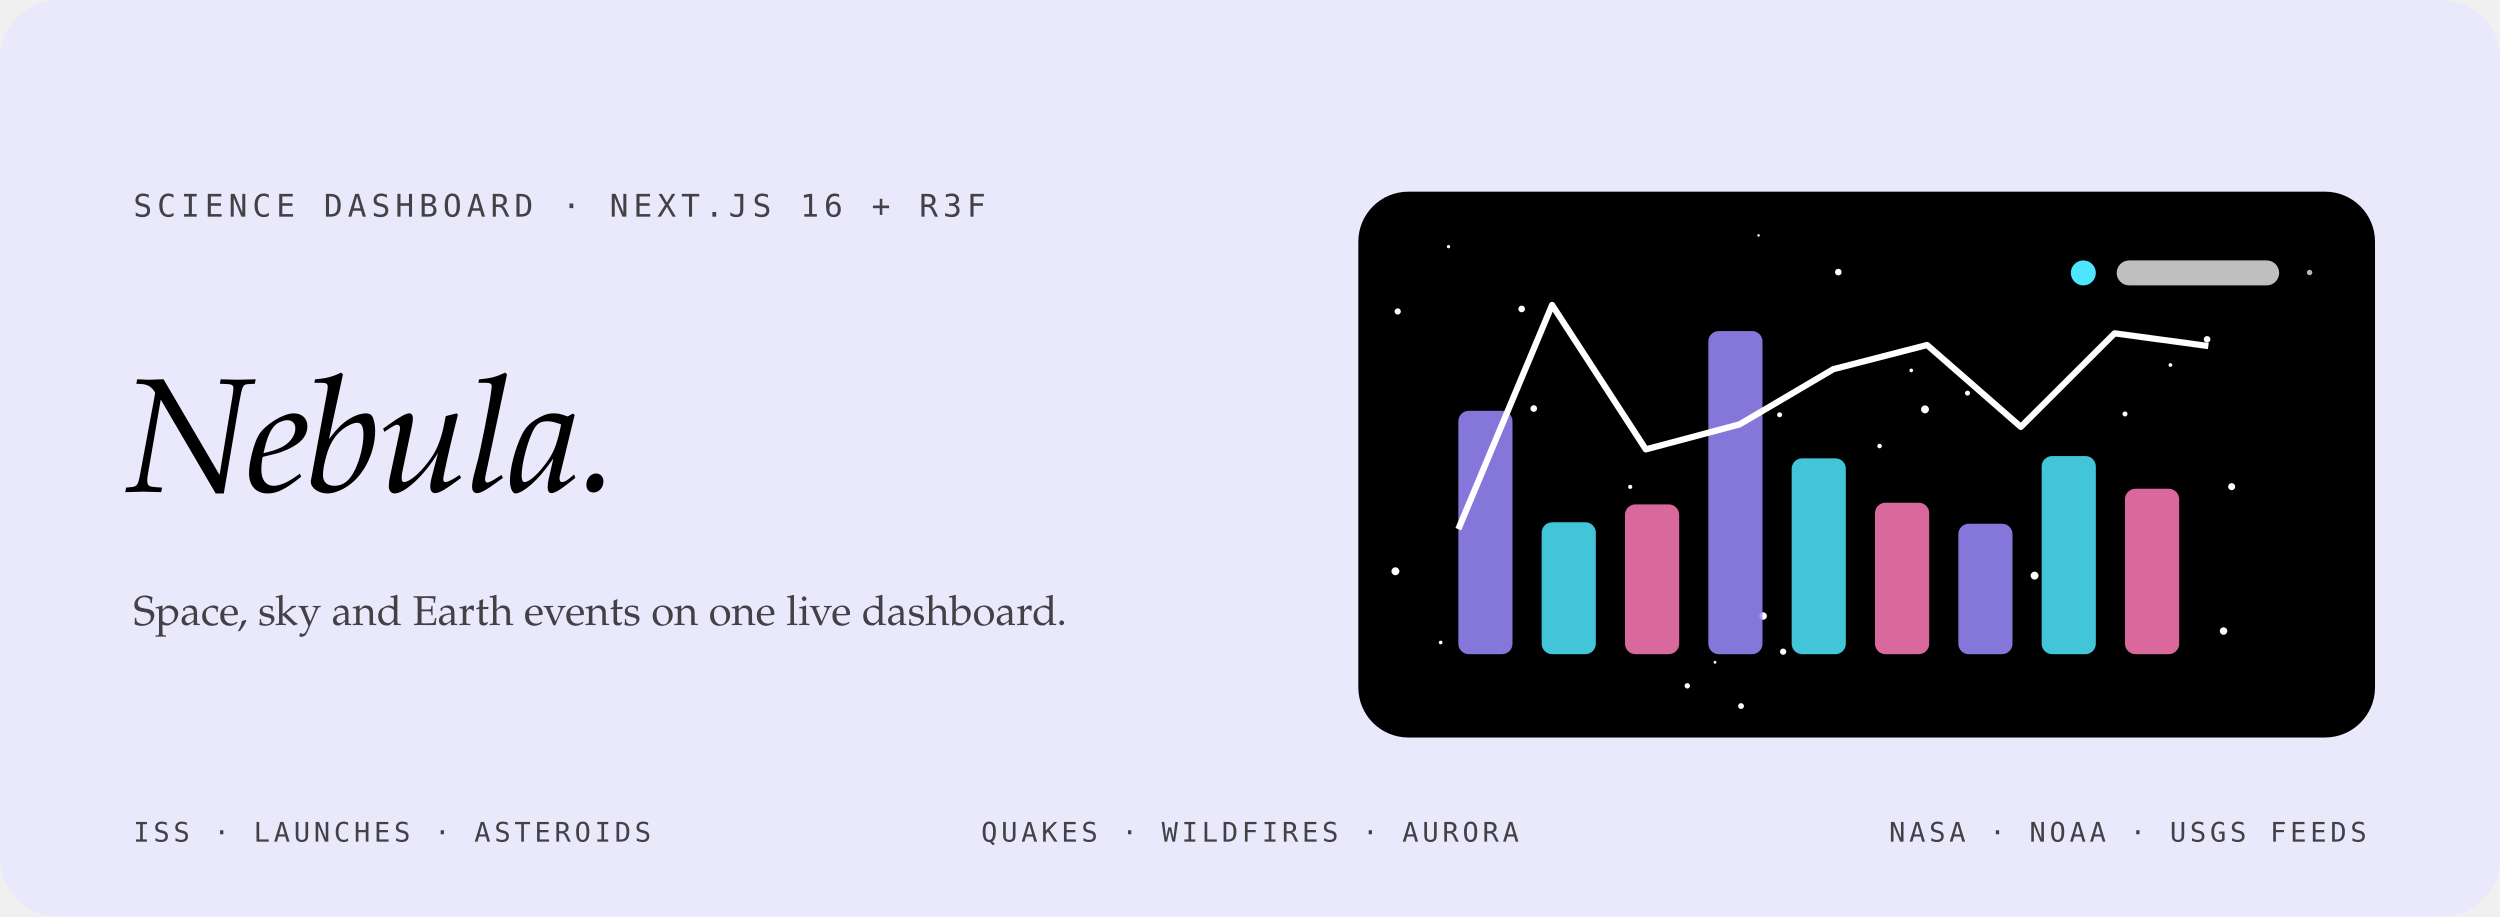
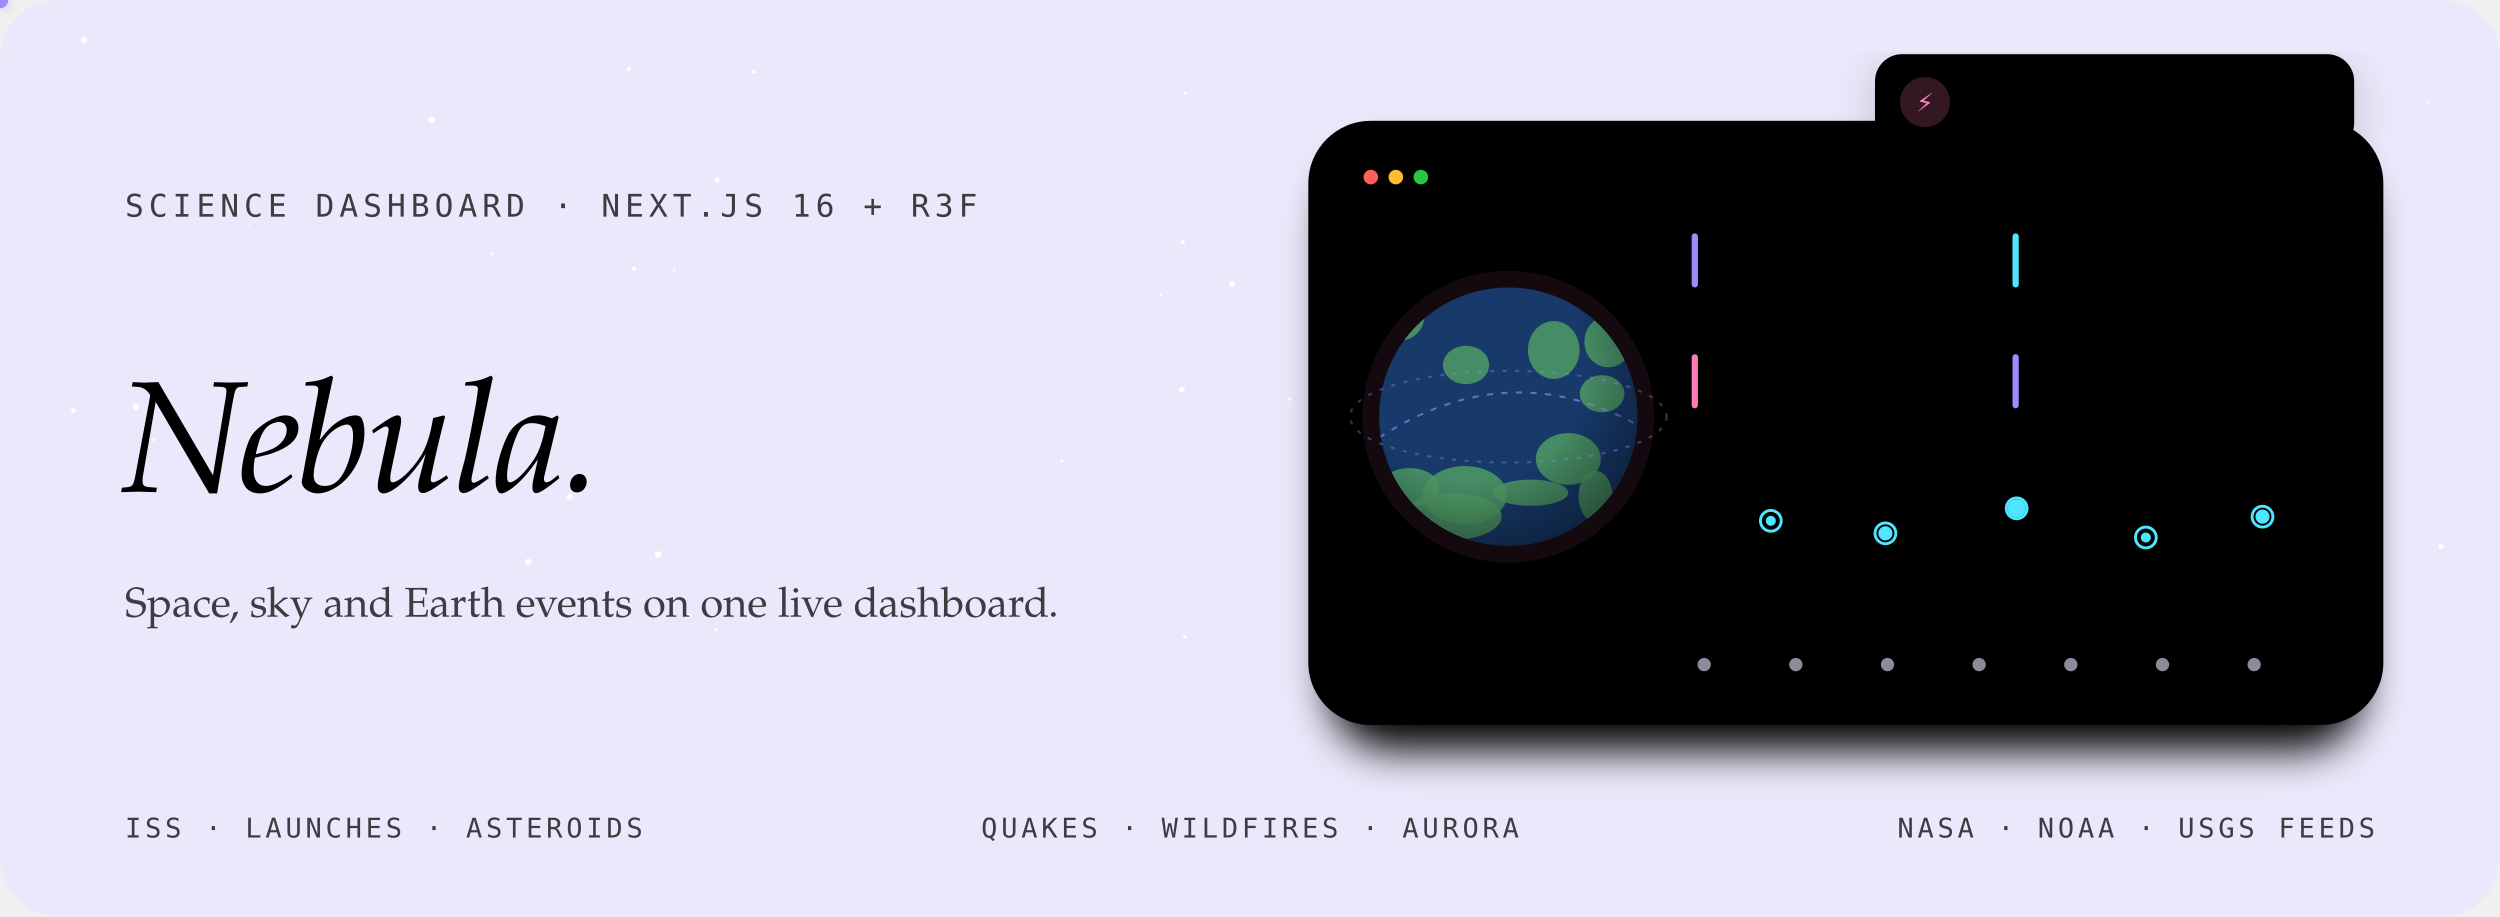
<svg xmlns="http://www.w3.org/2000/svg" viewBox="0 0 1200 440" width="1200" height="440" role="img" aria-label="Nebula — a planet intelligence dashboard for space and Earth events">
  <style>
.bg{animation:bg 12s linear infinite}
@keyframes bg{0%,8%{fill:#eae9fb}28%{fill:#3e2f86}48%,80%{fill:#08061a}90%,100%{fill:#eae9fb}}
.ink{animation:ink 12s linear infinite}
- @keyframes ink{0%,8%{fill:#1b1640}28%{fill:#f1efff}48%,80%{fill:#ecebff}90%,100%{fill:#1b1640}}
+ @keyframes ink{0%,17.5%{fill:#1b1640}18.5%,28%{fill:#f1efff}48%,84.5%{fill:#ecebff}85.5%,100%{fill:#1b1640}}
.rule{animation:rule 12s linear infinite}
- @keyframes rule{0%,8%{stroke:#1b164033}28%{stroke:#f1efff33}48%,80%{stroke:#ecebff33}90%,100%{stroke:#1b164033}}
- .panel{animation:panel 12s linear infinite}
- @keyframes panel{0%,8%{fill:#1b164012}28%{fill:#f1efff12}48%,80%{fill:#ecebff12}90%,100%{fill:#1b164012}}
- .muted{opacity:.72}
+ @keyframes rule{0%,17.5%{stroke:#1b164033}18.5%,28%{stroke:#f1efff33}48%,84.5%{stroke:#ecebff33}85.5%,100%{stroke:#1b164033}}
+ .muted{opacity:.74}
.stars{animation:stars 12s linear infinite}
- @keyframes stars{0%,8%{opacity:0}28%{opacity:.25}48%,80%{opacity:.9}90%,100%{opacity:0}}
+ @keyframes stars{0%,8%{opacity:0}28%{opacity:.2}48%,80%{opacity:.85}90%,100%{opacity:0}}
@keyframes tw{0%,100%{opacity:1}50%{opacity:.25}}
- .lit{filter:drop-shadow(0 0 4px currentColor)}
- .pulse{animation:pulse 2.8s ease-in-out infinite;transform-box:fill-box;transform-origin:center}
- @keyframes pulse{0%,100%{transform:scale(1)}50%{transform:scale(1.18)}}
- @keyframes spin{0%{transform:scaleX(1)}50%{transform:scaleX(0)}100%{transform:scaleX(-1)}}
- @keyframes ping{0%{transform:scale(.6);opacity:1}100%{transform:scale(3.2);opacity:0}}
- @keyframes dash{to{stroke-dashoffset:-20}}
- @keyframes grow{0%{transform:scaleY(.08)}35%,80%{transform:scaleY(1)}100%{transform:scaleY(.08)}}
- @keyframes draw{0%{stroke-dashoffset:700}45%,80%{stroke-dashoffset:0}100%{stroke-dashoffset:-700}}
- @keyframes blink{50%{opacity:0}}
- @keyframes feed{0%{transform:translateY(150px);opacity:0}15%{opacity:1}85%{opacity:1}100%{transform:translateY(-30px);opacity:0}}
- @keyframes float{0%,100%{transform:translateY(0)}50%{transform:translateY(-10px)}}
- @keyframes slide{to{transform:translateX(100px)}}
- @keyframes eq{from{transform:scaleY(.15)}to{transform:scaleY(1)}}
- @keyframes drop{0%,6%{transform:scaleY(0);opacity:0}16%,88%{transform:scaleY(1);opacity:1}96%,100%{transform:scaleY(0);opacity:0}}
- @keyframes gauge{0%,10%{stroke-dashoffset:390}40%,85%{stroke-dashoffset:110}100%{stroke-dashoffset:390}}
- @keyframes lift{0%,100%{transform:translateY(0)}50%{transform:translateY(-6px)}}
- @keyframes sweep{0%{transform:skewX(-18deg) translateX(0)}60%,100%{transform:skewX(-18deg) translateX(788px)}}
- 
+ .bezel{animation:bezel 12s linear infinite}
+ @keyframes bezel{0%,8%{fill:#fffaf6}28%{fill:#5a2c45}48%,80%{fill:#20121b}90%,100%{fill:#fffaf6}}
+ .scr{animation:scr 12s linear infinite}
+ @keyframes scr{0%,8%{fill:#fff3ee}28%{fill:#3a1b2c}48%,80%{fill:#140a12}90%,100%{fill:#fff3ee}}
+ .rowbg{animation:rowbg 12s linear infinite}
+ @keyframes rowbg{0%,8%{fill:#2a142010}28%{fill:#fff0f512}48%,80%{fill:#ffffff0c}90%,100%{fill:#2a142010}}
+ .pill{animation:pill 12s linear infinite}
+ @keyframes pill{0%,8%{fill:#2a14200d}28%{fill:#fff0f51a}48%,80%{fill:#ffffff12}90%,100%{fill:#2a14200d}}
+ .toast{animation:toast 12s linear infinite}
+ @keyframes toast{0%,8%{fill:#ffffff}28%{fill:#4a2238}48%,80%{fill:#26121e}90%,100%{fill:#ffffff}}
+ .edge{animation:edge 12s linear infinite}
+ @keyframes edge{0%,8%{stroke:#2a142024}28%{stroke:#fff0f526}48%,80%{stroke:#ffffff1f}90%,100%{stroke:#2a142024}}
+ .shade{animation:shade 12s linear infinite}
+ @keyframes shade{0%,8%{fill-opacity:.10}28%{fill-opacity:.22}48%,80%{fill-opacity:.45}90%,100%{fill-opacity:.10}}
+ .lit{filter:drop-shadow(0 0 3px currentColor)}
+ .caret{animation:blink 1s steps(1) infinite}@keyframes blink{50%{opacity:0}}
+ .ping{animation:ping 1.6s ease-out infinite;transform-box:fill-box;transform-origin:center}@keyframes ping{0%{transform:scale(.5);opacity:.9}100%{transform:scale(2.6);opacity:0}}
+ .spin{animation:spin 8s linear infinite;transform-box:fill-box;transform-origin:center}@keyframes spin{to{transform:rotate(360deg)}}
+ .bob{animation:bob 4s ease-in-out infinite}@keyframes bob{0%,100%{transform:translateY(0)}50%{transform:translateY(-5px)}}
+ .drift{animation:drift 14s linear infinite}@keyframes drift{from{transform:translateX(-60px)}to{transform:translateX(60px)}}
+ .t0{animation:t0 12s cubic-bezier(.3,1.3,.5,1) infinite}
+ @keyframes t0{0%{opacity:0;transform:translateY(8px)}10%{opacity:0;transform:translateY(8px)}12.9%{opacity:1;transform:none}93.3%{opacity:1;transform:none}96.2%{opacity:0;transform:translateY(8px)}100%{opacity:0;transform:translateY(8px)}}
+ .t1{animation:t1 12s cubic-bezier(.3,1.3,.5,1) infinite}
+ @keyframes t1{0%{opacity:0;transform:translateY(8px)}13.3%{opacity:0;transform:translateY(8px)}16.3%{opacity:1;transform:none}93.3%{opacity:1;transform:none}96.2%{opacity:0;transform:translateY(8px)}100%{opacity:0;transform:translateY(8px)}}
+ .t2{animation:t2 12s cubic-bezier(.3,1.3,.5,1) infinite}
+ @keyframes t2{0%{opacity:0;transform:translateY(8px)}16.7%{opacity:0;transform:translateY(8px)}19.6%{opacity:1;transform:none}93.3%{opacity:1;transform:none}96.2%{opacity:0;transform:translateY(8px)}100%{opacity:0;transform:translateY(8px)}}
+ .t3{animation:t3 12s cubic-bezier(.3,1.3,.5,1) infinite}
+ @keyframes t3{0%{opacity:0;transform:translateY(8px)}20%{opacity:0;transform:translateY(8px)}22.9%{opacity:1;transform:none}93.3%{opacity:1;transform:none}96.2%{opacity:0;transform:translateY(8px)}100%{opacity:0;transform:translateY(8px)}}
+ @keyframes q0{0%{opacity:0}8.3%{opacity:0}10%{opacity:1}93.3%{opacity:1}95%{opacity:0}100%{opacity:0}}
+ @keyframes q1{0%{opacity:0}26.7%{opacity:0}28.3%{opacity:1}93.3%{opacity:1}95%{opacity:0}100%{opacity:0}}
+ @keyframes q2{0%{opacity:0}34.2%{opacity:0}35.8%{opacity:1}93.3%{opacity:1}95%{opacity:0}100%{opacity:0}}
+ @keyframes q3{0%{opacity:0}44.2%{opacity:0}45.8%{opacity:1}93.3%{opacity:1}95%{opacity:0}100%{opacity:0}}
+ @keyframes q4{0%{opacity:0}53.3%{opacity:0}55%{opacity:1}93.3%{opacity:1}95%{opacity:0}100%{opacity:0}}
+ .h0{animation:h0 12s steps(1) infinite}
+ @keyframes h0{0%{fill:#8b8b9a}25%{fill:#2fd27a}95%{fill:#2fd27a}96.7%{fill:#8b8b9a}}
+ .h1{animation:h1 12s steps(1) infinite}
+ @keyframes h1{0%{fill:#8b8b9a}27.9%{fill:#2fd27a}95%{fill:#2fd27a}96.7%{fill:#8b8b9a}}
+ .h2{animation:h2 12s steps(1) infinite}
+ @keyframes h2{0%{fill:#8b8b9a}30.8%{fill:#2fd27a}95%{fill:#2fd27a}96.7%{fill:#8b8b9a}}
+ .h3{animation:h3 12s steps(1) infinite}
+ @keyframes h3{0%{fill:#8b8b9a}33.8%{fill:#2fd27a}95%{fill:#2fd27a}96.7%{fill:#8b8b9a}}
+ .h4{animation:h4 12s steps(1) infinite}
+ @keyframes h4{0%{fill:#8b8b9a}36.7%{fill:#2fd27a}95%{fill:#2fd27a}96.7%{fill:#8b8b9a}}
+ .h5{animation:h5 12s steps(1) infinite}
+ @keyframes h5{0%{fill:#8b8b9a}39.6%{fill:#2fd27a}95%{fill:#2fd27a}96.7%{fill:#8b8b9a}}
+ .h6{animation:h6 12s steps(1) infinite}
+ @keyframes h6{0%{fill:#8b8b9a}42.5%{fill:#2fd27a}95%{fill:#2fd27a}96.7%{fill:#8b8b9a}}
+ .storm{animation:storm 12s cubic-bezier(.3,1.3,.5,1) infinite}
+ @keyframes storm{0%{opacity:0;transform:translateY(-14px)}61.7%{opacity:0;transform:translateY(-14px)}64.6%{opacity:1;transform:none}90%{opacity:1;transform:none}92.9%{opacity:0;transform:translateY(-14px)}100%{opacity:0;transform:translateY(-14px)}}
@media (prefers-reduced-motion:reduce){*{animation:none!important}}
</style>
  <rect class="bg" width="1200" height="440" rx="28" fill="#eae9fb" />
-   <g font-family="ui-monospace,SFMono-Regular,Menlo,Consolas,monospace" font-size="15" letter-spacing="2.4">
-     <text class="ink muted" x="64" y="104">SCIENCE DASHBOARD · NEXT.JS 16 + R3F</text>
-   </g>
-   <text class="ink" x="60" y="236" font-family="'Iowan Old Style','Palatino Linotype',Palatino,Georgia,serif" font-style="italic" font-size="78" letter-spacing="-1">Nebula.</text>
-   <text class="ink muted" x="64" y="300" font-family="'Iowan Old Style','Palatino Linotype',Palatino,Georgia,serif" font-size="20">Space, sky and Earth events on one live dashboard.</text>
-   <line class="rule" x1="64" y1="372" x2="1136" y2="372" />
+   <g class="stars">
+     <circle cx="1165.1" cy="49.1" r="0.5" fill="#fff" style="animation:tw 2.7s ease-in-out 0.2s infinite" />
+     <circle cx="945.8" cy="168.9" r="0.7" fill="#fff" style="animation:tw 2.5s ease-in-out 0.1s infinite" />
+     <circle cx="35.2" cy="197.1" r="1.2" fill="#fff" style="animation:tw 2.9s ease-in-out 0.6s infinite" />
+     <circle cx="253.6" cy="269.7" r="1.5" fill="#fff" style="animation:tw 2.2s ease-in-out 1.1s infinite" />
+     <circle cx="344.2" cy="86.3" r="1.2" fill="#fff" style="animation:tw 1.7s ease-in-out 1.7s infinite" />
+     <circle cx="315.9" cy="266.2" r="1.6" fill="#fff" style="animation:tw 2.8s ease-in-out 0.9s infinite" />
+     <circle cx="509.7" cy="221.2" r="0.7" fill="#fff" style="animation:tw 3.7s ease-in-out 1.7s infinite" />
+     <circle cx="1066" cy="270.1" r="0.8" fill="#fff" style="animation:tw 3.4s ease-in-out 0.8s infinite" />
+     <circle cx="568.9" cy="44.6" r="0.7" fill="#fff" style="animation:tw 2.6s ease-in-out 0.8s infinite" />
+     <circle cx="591.4" cy="136.5" r="1.4" fill="#fff" style="animation:tw 3.1s ease-in-out 0.7s infinite" />
+     <circle cx="567.8" cy="116.3" r="1" fill="#fff" style="animation:tw 2.5s ease-in-out 1.6s infinite" />
+     <circle cx="1070.2" cy="308.2" r="1.4" fill="#fff" style="animation:tw 3.7s ease-in-out 0.5s infinite" />
+     <circle cx="874.7" cy="245.2" r="0.8" fill="#fff" style="animation:tw 2.5s ease-in-out 2s infinite" />
+     <circle cx="755.4" cy="168.7" r="0.6" fill="#fff" style="animation:tw 3.2s ease-in-out 1.4s infinite" />
+     <circle cx="1171.7" cy="262.4" r="1.2" fill="#fff" style="animation:tw 2.4s ease-in-out 1.9s infinite" />
+     <circle cx="658" cy="175.9" r="0.7" fill="#fff" style="animation:tw 3.9s ease-in-out 0.2s infinite" />
+     <circle cx="619" cy="191.6" r="0.8" fill="#fff" style="animation:tw 2.4s ease-in-out 0.5s infinite" />
+     <circle cx="904.6" cy="193.6" r="1.5" fill="#fff" style="animation:tw 2s ease-in-out 0.1s infinite" />
+     <circle cx="557.2" cy="141.5" r="0.7" fill="#fff" style="animation:tw 3.5s ease-in-out 0.8s infinite" />
+     <circle cx="343.6" cy="302.2" r="0.8" fill="#fff" style="animation:tw 2.1s ease-in-out 0.9s infinite" />
+     <circle cx="856.7" cy="97.1" r="0.7" fill="#fff" style="animation:tw 2.8s ease-in-out 1.7s infinite" />
+     <circle cx="931.7" cy="333.4" r="0.7" fill="#fff" style="animation:tw 4s ease-in-out 0.2s infinite" />
+     <circle cx="568.6" cy="305.7" r="0.8" fill="#fff" style="animation:tw 2.5s ease-in-out 1.5s infinite" />
+     <circle cx="207.2" cy="57.5" r="1.6" fill="#fff" style="animation:tw 3.3s ease-in-out 2s infinite" />
+     <circle cx="323.6" cy="129.7" r="0.6" fill="#fff" style="animation:tw 3.6s ease-in-out 1.5s infinite" />
+     <circle cx="119.2" cy="107.8" r="0.5" fill="#fff" style="animation:tw 2.6s ease-in-out 0.5s infinite" />
+     <circle cx="361.7" cy="34.4" r="0.9" fill="#fff" style="animation:tw 3s ease-in-out 1s infinite" />
+     <circle cx="803.6" cy="319" r="1.1" fill="#fff" style="animation:tw 2s ease-in-out 0.9s infinite" />
+     <circle cx="40.3" cy="19.1" r="1.5" fill="#fff" style="animation:tw 2.1s ease-in-out 1.7s infinite" />
+     <circle cx="273.3" cy="238.5" r="1.4" fill="#fff" style="animation:tw 3.9s ease-in-out 0.8s infinite" />
+     <circle cx="330.5" cy="295.6" r="1.2" fill="#fff" style="animation:tw 3.8s ease-in-out 1.4s infinite" />
+     <circle cx="188.8" cy="95.6" r="0.7" fill="#fff" style="animation:tw 3.9s ease-in-out 1.2s infinite" />
+     <circle cx="675.8" cy="104.7" r="1.3" fill="#fff" style="animation:tw 2.9s ease-in-out 1s infinite" />
+     <circle cx="236.4" cy="121.9" r="0.7" fill="#fff" style="animation:tw 2.4s ease-in-out 1.2s infinite" />
+     <circle cx="1123.6" cy="261.5" r="1.3" fill="#fff" style="animation:tw 3.7s ease-in-out 0s infinite" />
+     <circle cx="567.3" cy="187.1" r="1.4" fill="#fff" style="animation:tw 3.6s ease-in-out 2s infinite" />
+     <circle cx="301.9" cy="33.1" r="0.9" fill="#fff" style="animation:tw 1.7s ease-in-out 0.7s infinite" />
+     <circle cx="65.2" cy="195.2" r="1.5" fill="#fff" style="animation:tw 3.1s ease-in-out 1.9s infinite" />
+     <circle cx="304.3" cy="128.9" r="1" fill="#fff" style="animation:tw 3.2s ease-in-out 1s infinite" />
+     <circle cx="73.7" cy="211.1" r="0.7" fill="#fff" style="animation:tw 1.8s ease-in-out 1.6s infinite" />
+   </g>
+   <text class="ink muted" x="60" y="104" font-family="ui-monospace,SFMono-Regular,Menlo,Consolas,monospace" font-size="15" letter-spacing="2.4">SCIENCE DASHBOARD · NEXT.JS 16 + R3F</text>
+   <text class="ink" x="58" y="236" font-family="'Iowan Old Style','Palatino Linotype',Palatino,Georgia,serif" font-style="italic" font-size="76" letter-spacing="-1">Nebula.</text>
+   <text class="ink muted" x="60" y="296" font-family="'Iowan Old Style','Palatino Linotype',Palatino,Georgia,serif" font-size="20">Space, sky and Earth events on one live dashboard.</text>
+   <line class="rule" x1="60" y1="370" x2="1140" y2="370" />
  <g font-family="ui-monospace,SFMono-Regular,Menlo,Consolas,monospace" font-size="13" letter-spacing="1.8">
-     <text class="ink muted" x="64" y="404">ISS · LAUNCHES · ASTEROIDS</text>
-     <text class="ink muted" x="600" y="404" text-anchor="middle">QUAKES · WILDFIRES · AURORA</text>
-     <text class="ink muted" x="1136" y="404" text-anchor="end">NASA · NOAA · USGS FEEDS</text>
-   </g>
-   <rect class="panel rule" x="652" y="92" width="488" height="262" rx="24" />
-   <g class="stars">
-     <circle cx="730.4" cy="148.3" r="1.6" fill="#fff" style="animation:tw 3.2s ease-in-out 0.8s infinite" />
-     <circle cx="736.2" cy="196.1" r="1.6" fill="#fff" style="animation:tw 3.6s ease-in-out 0s infinite" />
-     <circle cx="924" cy="196.5" r="1.9" fill="#fff" style="animation:tw 3.7s ease-in-out 1.2s infinite" />
-     <circle cx="855.9" cy="312.8" r="1.5" fill="#fff" style="animation:tw 3.8s ease-in-out 0.6s infinite" />
-     <circle cx="670.9" cy="149.5" r="1.5" fill="#fff" style="animation:tw 2s ease-in-out 0s infinite" />
-     <circle cx="823.2" cy="317.9" r="0.7" fill="#fff" style="animation:tw 4s ease-in-out 0.1s infinite" />
-     <circle cx="1071.2" cy="233.6" r="1.7" fill="#fff" style="animation:tw 2.9s ease-in-out 0.3s infinite" />
-     <circle cx="1041.8" cy="175.2" r="0.9" fill="#fff" style="animation:tw 2.3s ease-in-out 0.4s infinite" />
-     <circle cx="695.3" cy="118.4" r="0.8" fill="#fff" style="animation:tw 3.2s ease-in-out 1.8s infinite" />
-     <circle cx="669.8" cy="274.2" r="1.9" fill="#fff" style="animation:tw 1.9s ease-in-out 0.1s infinite" />
-     <circle cx="882.4" cy="130.6" r="1.6" fill="#fff" style="animation:tw 2.7s ease-in-out 0.4s infinite" />
-     <circle cx="844.1" cy="113" r="0.6" fill="#fff" style="animation:tw 2.9s ease-in-out 1.2s infinite" />
-     <circle cx="917.4" cy="177.8" r="0.9" fill="#fff" style="animation:tw 3.5s ease-in-out 1.9s infinite" />
-     <circle cx="782.5" cy="233.7" r="1" fill="#fff" style="animation:tw 2.1s ease-in-out 1.2s infinite" />
-     <circle cx="691.5" cy="308.4" r="0.9" fill="#fff" style="animation:tw 3.4s ease-in-out 1.9s infinite" />
-     <circle cx="902.2" cy="214.1" r="1.1" fill="#fff" style="animation:tw 3.1s ease-in-out 0.3s infinite" />
-     <circle cx="1067.3" cy="302.9" r="1.8" fill="#fff" style="animation:tw 3.5s ease-in-out 0.5s infinite" />
-     <circle cx="1020" cy="198.7" r="1.2" fill="#fff" style="animation:tw 1.8s ease-in-out 0.3s infinite" />
-     <circle cx="854.2" cy="199.1" r="1.2" fill="#fff" style="animation:tw 2.5s ease-in-out 1.6s infinite" />
-     <circle cx="944.4" cy="188.7" r="1.2" fill="#fff" style="animation:tw 2.3s ease-in-out 0.9s infinite" />
-     <circle cx="846.3" cy="295.7" r="1.8" fill="#fff" style="animation:tw 3.7s ease-in-out 1.6s infinite" />
-     <circle cx="1059.4" cy="162.9" r="1.6" fill="#fff" style="animation:tw 3.3s ease-in-out 0.6s infinite" />
-     <circle cx="835.7" cy="338.9" r="1.4" fill="#fff" style="animation:tw 2.7s ease-in-out 0.1s infinite" />
-     <circle cx="976.6" cy="276.3" r="1.9" fill="#fff" style="animation:tw 3.4s ease-in-out 1.3s infinite" />
-     <circle cx="809.9" cy="329.2" r="1.3" fill="#fff" style="animation:tw 2.8s ease-in-out 0.3s infinite" />
-     <circle cx="1108.6" cy="130.8" r="1.3" fill="#fff" style="animation:tw 2.9s ease-in-out 0.6s infinite" />
-   </g>
-   <line x1="690" y1="314" x2="1110" y2="314" class="rule" stroke-width="1.5" />
-   <line x1="690" y1="259" x2="1110" y2="259" class="rule" stroke-dasharray="3 6" />
-   <line x1="690" y1="204" x2="1110" y2="204" class="rule" stroke-dasharray="3 6" />
-   <line x1="690" y1="149" x2="1110" y2="149" class="rule" stroke-dasharray="3 6" />
-   <rect x="700" y="197.2" width="26" height="116.8" rx="5" fill="#9b8cff" fill-opacity=".85" style="animation:grow 3.6s cubic-bezier(.45,.05,.3,1) 0s infinite;transform-origin:0 314px" />
-   <rect x="740" y="250.7" width="26" height="63.3" rx="5" fill="#4ee6ff" fill-opacity=".85" style="animation:grow 3.6s cubic-bezier(.45,.05,.3,1) 0.1s infinite;transform-origin:0 314px" />
-   <rect x="780" y="242.1" width="26" height="71.9" rx="5" fill="#ff7ab8" fill-opacity=".85" style="animation:grow 3.6s cubic-bezier(.45,.05,.3,1) 0.2s infinite;transform-origin:0 314px" />
-   <rect x="820" y="158.9" width="26" height="155.1" rx="5" fill="#9b8cff" fill-opacity=".85" style="animation:grow 3.6s cubic-bezier(.45,.05,.3,1) 0.4s infinite;transform-origin:0 314px" />
-   <rect x="860" y="220" width="26" height="94" rx="5" fill="#4ee6ff" fill-opacity=".85" style="animation:grow 3.6s cubic-bezier(.45,.05,.3,1) 0.5s infinite;transform-origin:0 314px" />
-   <rect x="900" y="241.3" width="26" height="72.7" rx="5" fill="#ff7ab8" fill-opacity=".85" style="animation:grow 3.6s cubic-bezier(.45,.05,.3,1) 0.6s infinite;transform-origin:0 314px" />
-   <rect x="940" y="251.4" width="26" height="62.6" rx="5" fill="#9b8cff" fill-opacity=".85" style="animation:grow 3.6s cubic-bezier(.45,.05,.3,1) 0.7s infinite;transform-origin:0 314px" />
-   <rect x="980" y="218.9" width="26" height="95.1" rx="5" fill="#4ee6ff" fill-opacity=".85" style="animation:grow 3.6s cubic-bezier(.45,.05,.3,1) 0.8s infinite;transform-origin:0 314px" />
-   <rect x="1020" y="234.6" width="26" height="79.4" rx="5" fill="#ff7ab8" fill-opacity=".85" style="animation:grow 3.6s cubic-bezier(.45,.05,.3,1) 1s infinite;transform-origin:0 314px" />
-   <path d="M 700 254 L 745 146.4 L 790 215.7 L 835 203.7 L 880 177.2 L 925 165.6 L 970 204.9 L 1015 160 L 1060 166.1" fill="none" stroke="#fff" stroke-width="3" stroke-linejoin="round" stroke-dasharray="700" style="animation:draw 3.6s ease-in-out infinite" />
-   <rect x="980" y="112" width="130" height="38" rx="10" fill="#000" fill-opacity=".28" />
-   <circle cx="1000" cy="131" r="6" fill="#4ee6ff" class="pulse" />
-   <rect x="1016" y="125" width="78" height="12" rx="6" fill="#fff" fill-opacity=".75" />
+     <text class="ink muted" x="60" y="402">ISS · LAUNCHES · ASTEROIDS</text>
+     <text class="ink muted" x="600" y="402" text-anchor="middle">QUAKES · WILDFIRES · AURORA</text>
+     <text class="ink muted" x="1140" y="402" text-anchor="end">NASA · NOAA · USGS FEEDS</text>
+   </g>
+   <defs>
+     <filter id="soft" x="-10%" y="-10%" width="120%" height="140%">
+       <feGaussianBlur stdDeviation="10" />
+     </filter>
+     <clipPath id="globe">
+       <circle cx="724" cy="200" r="62" />
+     </clipPath>
+     <radialGradient id="gshade" cx=".35" cy=".3" r=".9">
+       <stop offset=".5" stop-color="#000" stop-opacity="0" />
+       <stop offset="1" stop-color="#000" stop-opacity=".6" />
+     </radialGradient>
+   </defs>
+   <rect x="638" y="76" width="496" height="284" rx="30" fill="#000" class="shade" filter="url(#soft)" />
+   <rect class="bezel" x="628" y="58" width="516" height="290" rx="30" />
+   <rect class="edge" x="628" y="58" width="516" height="290" rx="30" fill="none" />
+   <rect class="scr" x="642" y="72" width="488" height="262" rx="20" />
+   <circle cx="658" cy="85" r="3.5" fill="#ff5f57" />
+   <circle cx="670" cy="85" r="3.5" fill="#febc2e" />
+   <circle cx="682" cy="85" r="3.5" fill="#28c840" />
+   <text class="ink" x="692" y="89" text-anchor="start" font-family="ui-monospace,SFMono-Regular,Menlo,Consolas,monospace" font-size="8.5" letter-spacing="1.2" opacity="0.7">DASHBOARD · LIVE</text>
+   <rect class="pill" x="980" y="77" width="140" height="17" rx="8.5" />
+   <text class="ink" x="990" y="89" text-anchor="start" font-family="ui-monospace,SFMono-Regular,Menlo,Consolas,monospace" font-size="8.5" letter-spacing="0.5" opacity="0.6">⌘K  search records</text>
+   <circle cx="724" cy="200" r="70" fill="#ff7ab8" fill-opacity=".08" />
+   <g clip-path="url(#globe)">
+     <circle cx="724" cy="200" r="62" fill="#173a6b" />
+     <g class="drift">
+       <ellipse cx="745.8" cy="168" rx="12.4" ry="13.9" fill="#4f9a63" fill-opacity=".85" />
+       <ellipse cx="703.7" cy="175.2" rx="11.1" ry="9.2" fill="#4f9a63" fill-opacity=".85" />
+       <ellipse cx="676.6" cy="234" rx="14.2" ry="9.3" fill="#4f9a63" fill-opacity=".85" />
+       <ellipse cx="752.8" cy="220.3" rx="15.6" ry="12.4" fill="#4f9a63" fill-opacity=".85" />
+       <ellipse cx="771.9" cy="164" rx="11.4" ry="12.3" fill="#4f9a63" fill-opacity=".85" />
+       <ellipse cx="769" cy="189" rx="10.7" ry="8.9" fill="#4f9a63" fill-opacity=".85" />
+       <ellipse cx="796.5" cy="231.8" rx="8.1" ry="10.6" fill="#4f9a63" fill-opacity=".85" />
+       <ellipse cx="697.2" cy="247.9" rx="23.6" ry="11.2" fill="#4f9a63" fill-opacity=".85" />
+       <ellipse cx="703.1" cy="237.7" rx="20.2" ry="14" fill="#4f9a63" fill-opacity=".85" />
+       <ellipse cx="672.4" cy="151.1" rx="11.4" ry="12.3" fill="#4f9a63" fill-opacity=".85" />
+       <ellipse cx="640.1" cy="151.4" rx="14.2" ry="14" fill="#4f9a63" fill-opacity=".85" />
+       <ellipse cx="614.7" cy="249.3" rx="8.5" ry="13.8" fill="#4f9a63" fill-opacity=".85" />
+       <ellipse cx="734.7" cy="236.5" rx="18.1" ry="6.3" fill="#4f9a63" fill-opacity=".85" />
+       <ellipse cx="800.1" cy="179.9" rx="12.7" ry="8" fill="#4f9a63" fill-opacity=".85" />
+       <ellipse cx="650.5" cy="156.4" rx="9.1" ry="6.7" fill="#4f9a63" fill-opacity=".85" />
+       <ellipse cx="765.8" cy="238.2" rx="8.1" ry="12.2" fill="#4f9a63" fill-opacity=".85" />
+     </g>
+     <path d="M 662 210 Q 724 170 786 204" stroke="#9b8cff" stroke-opacity=".6" stroke-dasharray="3 4" fill="none" />
+     <circle cx="724" cy="200" r="62" fill="url(#gshade)" />
+   </g>
+   <ellipse cx="724" cy="200" rx="76" ry="22" fill="none" stroke="#9b8cff" stroke-opacity=".35" stroke-dasharray="2 4" />
+   <g>
+     <circle r="4" fill="#9b8cff" class="lit" style="color:#9b8cff" />
+     <animateMotion dur="6s" repeatCount="indefinite" path="M 800 200 A 76 22 0 1 1 648 200 A 76 22 0 1 1 800 200" />
+   </g>
+   <text class="ink" x="724" y="288" text-anchor="middle" font-family="ui-monospace,SFMono-Regular,Menlo,Consolas,monospace" font-size="8" letter-spacing="1.2" opacity="0.55">ISS · LIVE POSITION</text>
+   <g class="t0">
+     <rect class="rowbg" x="812" y="100" width="146" height="50" rx="10" />
+     <rect x="812" y="112" width="3" height="26" rx="1.5" fill="#9b8cff" />
+     <text class="ink" x="824" y="118" text-anchor="start" font-family="ui-monospace,SFMono-Regular,Menlo,Consolas,monospace" font-size="7.5" letter-spacing="1.2" opacity="0.55">ISS ALT</text>
+     <text class="ink" x="824" y="139" font-family="ui-monospace,SFMono-Regular,Menlo,Consolas,monospace" font-size="16" font-weight="700">418 km</text>
+   </g>
+   <g class="t1">
+     <rect class="rowbg" x="966" y="100" width="146" height="50" rx="10" />
+     <rect x="966" y="112" width="3" height="26" rx="1.5" fill="#4ee6ff" />
+     <text class="ink" x="978" y="118" text-anchor="start" font-family="ui-monospace,SFMono-Regular,Menlo,Consolas,monospace" font-size="7.5" letter-spacing="1.2" opacity="0.55">M4.0+ · 7 D</text>
+     <text class="ink" x="978" y="139" font-family="ui-monospace,SFMono-Regular,Menlo,Consolas,monospace" font-size="16" font-weight="700">112</text>
+   </g>
+   <g class="t2">
+     <rect class="rowbg" x="812" y="158" width="146" height="50" rx="10" />
+     <rect x="812" y="170" width="3" height="26" rx="1.5" fill="#ff7ab8" />
+     <text class="ink" x="824" y="176" text-anchor="start" font-family="ui-monospace,SFMono-Regular,Menlo,Consolas,monospace" font-size="7.5" letter-spacing="1.2" opacity="0.55">KP INDEX</text>
+     <text class="ink" x="824" y="197" font-family="ui-monospace,SFMono-Regular,Menlo,Consolas,monospace" font-size="16" font-weight="700">6 · G2</text>
+   </g>
+   <g class="t3">
+     <rect class="rowbg" x="966" y="158" width="146" height="50" rx="10" />
+     <rect x="966" y="170" width="3" height="26" rx="1.5" fill="#9b8cff" />
+     <text class="ink" x="978" y="176" text-anchor="start" font-family="ui-monospace,SFMono-Regular,Menlo,Consolas,monospace" font-size="7.5" letter-spacing="1.2" opacity="0.55">NEO HAZARD</text>
+     <text class="ink" x="978" y="197" font-family="ui-monospace,SFMono-Regular,Menlo,Consolas,monospace" font-size="16" font-weight="700">3</text>
+   </g>
+   <rect class="rowbg" x="812" y="220" width="300" height="46" rx="10" />
+   <text class="ink" x="822" y="232" text-anchor="start" font-family="ui-monospace,SFMono-Regular,Menlo,Consolas,monospace" font-size="7.5" letter-spacing="1.2" opacity="0.55">EARTHQUAKES · USGS</text>
+   <g style="animation:q0 12s linear infinite">
+     <circle class="ping" cx="850" cy="250" r="5" fill="none" stroke="#4ee6ff" stroke-width="1.4" style="animation-delay:0s" />
+     <circle cx="850" cy="250" r="2.4" fill="#4ee6ff" />
+   </g>
+   <g style="animation:q1 12s linear infinite">
+     <circle class="ping" cx="905" cy="256" r="5" fill="none" stroke="#4ee6ff" stroke-width="1.4" style="animation-delay:-0.3s" />
+     <circle cx="905" cy="256" r="3.4" fill="#4ee6ff" />
+   </g>
+   <g style="animation:q2 12s linear infinite">
+     <circle class="ping" cx="968" cy="244" r="5" fill="none" stroke="#4ee6ff" stroke-width="1.4" style="animation-delay:-0.6s" />
+     <circle cx="968" cy="244" r="4.4" fill="#4ee6ff" />
+   </g>
+   <g style="animation:q3 12s linear infinite">
+     <circle class="ping" cx="1030" cy="258" r="5" fill="none" stroke="#4ee6ff" stroke-width="1.4" style="animation-delay:-0.9s" />
+     <circle cx="1030" cy="258" r="2.4" fill="#4ee6ff" />
+   </g>
+   <g style="animation:q4 12s linear infinite">
+     <circle class="ping" cx="1086" cy="248" r="5" fill="none" stroke="#4ee6ff" stroke-width="1.4" style="animation-delay:-1.2s" />
+     <circle cx="1086" cy="248" r="3.4" fill="#4ee6ff" />
+   </g>
+   <text class="ink" x="812" y="296" text-anchor="start" font-family="ui-monospace,SFMono-Regular,Menlo,Consolas,monospace" font-size="7.5" letter-spacing="1.2" opacity="0.55">SOURCE HEALTH</text>
+   <circle class="h0" cx="818" cy="319" r="3.2" fill="#8b8b9a" />
+   <text class="ink" x="825" y="322" font-family="ui-monospace,SFMono-Regular,Menlo,Consolas,monospace" font-size="7.5" opacity=".65">NASA</text>
+   <circle class="h1" cx="862" cy="319" r="3.2" fill="#8b8b9a" />
+   <text class="ink" x="869" y="322" font-family="ui-monospace,SFMono-Regular,Menlo,Consolas,monospace" font-size="7.5" opacity=".65">NOAA</text>
+   <circle class="h2" cx="906" cy="319" r="3.2" fill="#8b8b9a" />
+   <text class="ink" x="913" y="322" font-family="ui-monospace,SFMono-Regular,Menlo,Consolas,monospace" font-size="7.5" opacity=".65">USGS</text>
+   <circle class="h3" cx="950" cy="319" r="3.2" fill="#8b8b9a" />
+   <text class="ink" x="957" y="322" font-family="ui-monospace,SFMono-Regular,Menlo,Consolas,monospace" font-size="7.5" opacity=".65">LL2</text>
+   <circle class="h4" cx="994" cy="319" r="3.2" fill="#8b8b9a" />
+   <text class="ink" x="1001" y="322" font-family="ui-monospace,SFMono-Regular,Menlo,Consolas,monospace" font-size="7.5" opacity=".65">ISS</text>
+   <circle class="h5" cx="1038" cy="319" r="3.2" fill="#8b8b9a" />
+   <text class="ink" x="1045" y="322" font-family="ui-monospace,SFMono-Regular,Menlo,Consolas,monospace" font-size="7.5" opacity=".65">CREW</text>
+   <circle class="h6" cx="1082" cy="319" r="3.2" fill="#8b8b9a" />
+   <text class="ink" x="1089" y="322" font-family="ui-monospace,SFMono-Regular,Menlo,Consolas,monospace" font-size="7.5" opacity=".65">RADAR</text>
+   <g class="storm">
+     <rect x="900" y="30" width="230" height="46" rx="13" fill="#000" fill-opacity=".18" filter="url(#soft)" />
+     <rect class="toast" x="900" y="26" width="230" height="46" rx="13" />
+     <rect class="edge" x="900" y="26" width="230" height="46" rx="13" fill="none" />
+     <circle cx="924" cy="49" r="12" fill="#ff7ab8" fill-opacity=".2" />
+     <text x="924" y="53.5" text-anchor="middle" font-family="-apple-system,BlinkMacSystemFont,'Segoe UI',Helvetica,Arial,sans-serif" font-size="12" font-weight="700" fill="#ff7ab8">⚡</text>
+     <text class="ink" x="944" y="45" font-family="-apple-system,BlinkMacSystemFont,'Segoe UI',Helvetica,Arial,sans-serif" font-size="11.5" font-weight="700">Geomagnetic storm</text>
+     <text class="ink" x="944" y="60" font-family="ui-monospace,SFMono-Regular,Menlo,Consolas,monospace" font-size="9.5" opacity=".75">Kp 6 reached · G2 watch</text>
+   </g>
</svg>
